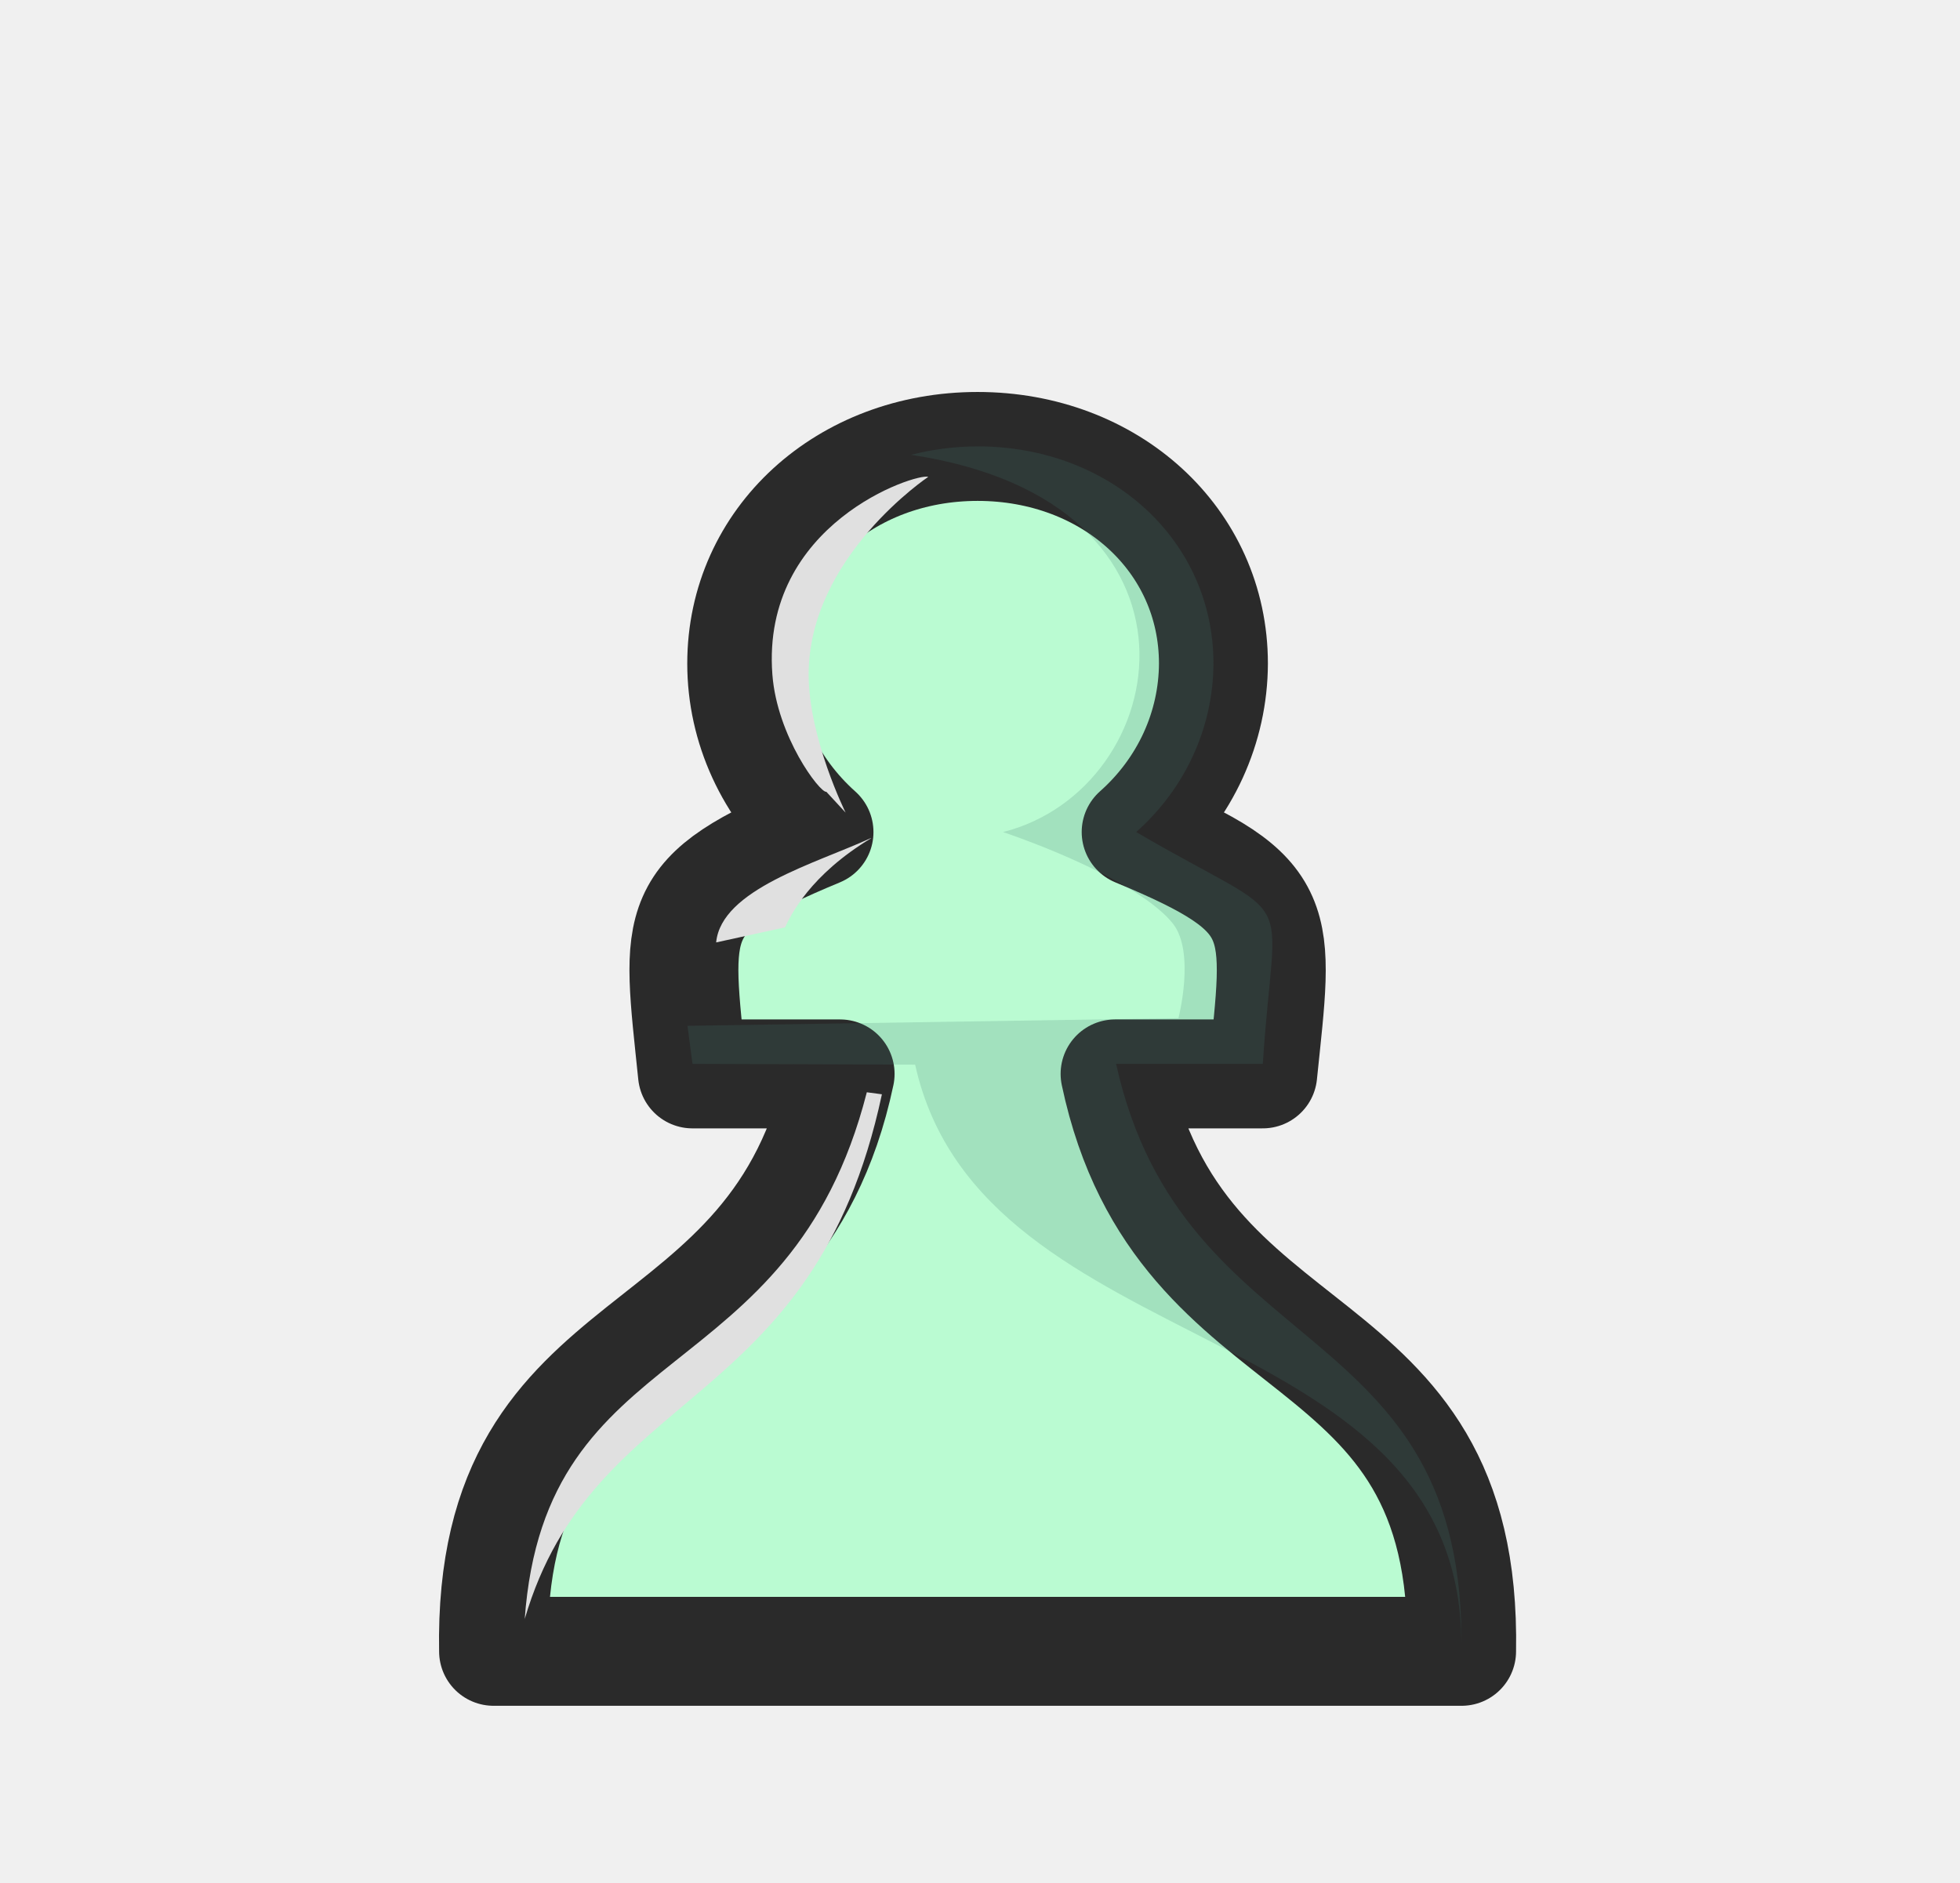
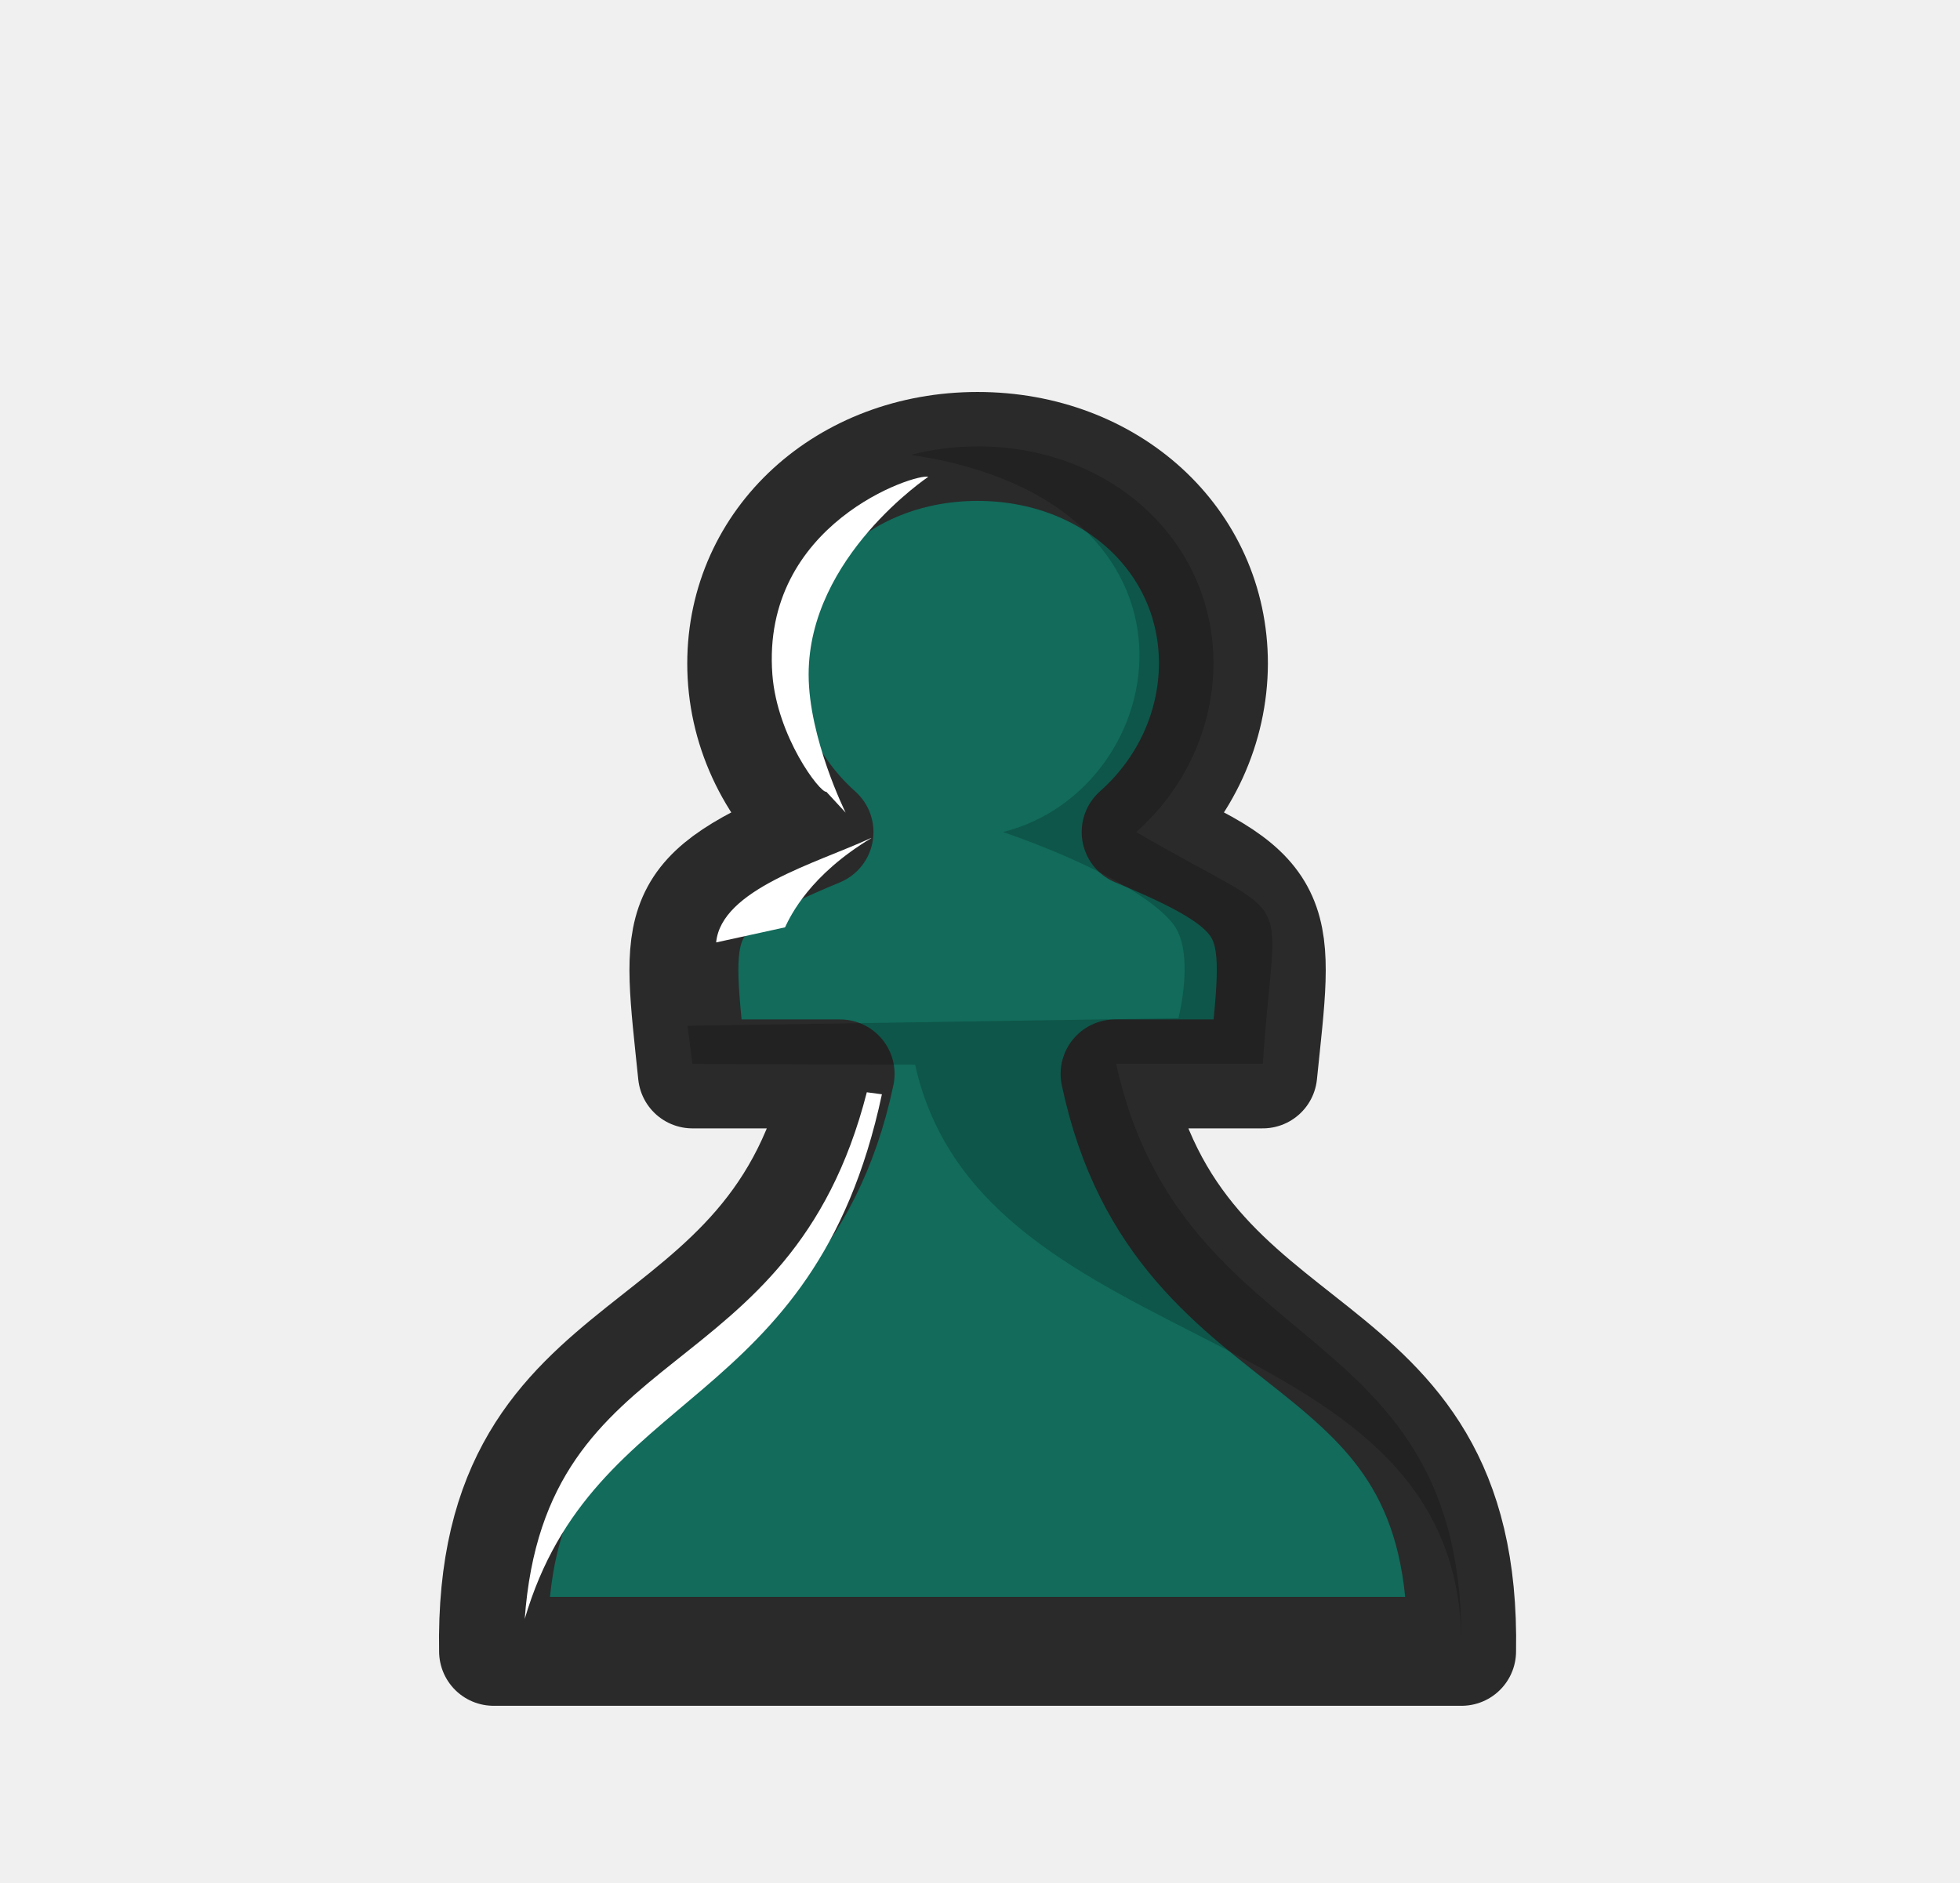
<svg xmlns="http://www.w3.org/2000/svg" width="102" height="98" viewBox="0 0 102 98" fill="none">
-   <path fill-rule="evenodd" clip-rule="evenodd" d="M50.875 23.235C43.976 23.235 38.6 28.102 38.6 34.537C38.6 37.848 40.057 41.012 42.621 43.306C34.693 46.593 35.206 47.817 36.036 55.892H43.72C40.342 71.874 25.364 68.205 25.686 85.944H76.062C76.388 68.205 61.408 71.876 58.03 55.892H65.714C66.544 47.817 67.057 46.593 59.127 43.304C60.39 42.184 61.399 40.827 62.091 39.319C62.782 37.811 63.142 36.184 63.148 34.537C63.148 28.102 57.776 23.235 50.875 23.235Z" fill="#BAFBD2" stroke="#2A2A2A" stroke-width="5.669" stroke-linejoin="round" />
-   <path opacity="0.2" fill-rule="evenodd" clip-rule="evenodd" d="M50.873 23.233C49.664 23.233 48.504 23.391 47.409 23.672C63.775 26.12 61.107 41.055 52.202 43.304C55.938 44.594 59.731 46.424 61.038 48.069C62.218 49.559 61.327 52.992 61.327 52.992L35.777 53.388L36.038 55.37L47.625 55.411C51.107 71.142 76.371 68.286 76.05 85.944C76.371 68.286 61.565 71.099 58.083 55.368H65.718C66.347 45.694 67.792 48.367 59.129 43.304C60.391 42.183 61.4 40.827 62.091 39.319C62.783 37.811 63.143 36.184 63.15 34.537C63.15 28.1 57.772 23.231 50.873 23.231V23.233Z" fill="#407770" />
-   <path fill-rule="evenodd" clip-rule="evenodd" d="M48.307 24.817C47.694 24.611 39.599 27.233 40.195 35.107C40.44 38.328 42.672 41.276 43.004 41.209L44.007 42.294C44.007 42.294 42.082 38.419 42.082 35.107C42.082 28.974 48.317 24.811 48.317 24.811L48.307 24.817ZM45.11 56.848C41.105 72.513 28.36 69.417 27.304 84.303V84.272C30.885 72.049 42.35 73.576 45.895 56.953L45.11 56.848Z" fill="#E0E0E0" />
-   <path fill-rule="evenodd" clip-rule="evenodd" d="M45.291 43.633C42.448 44.938 37.532 46.294 37.269 49.049L40.853 48.264C41.146 47.642 42.157 45.533 45.35 43.617L45.291 43.633Z" fill="#E0E0E0" />
+   <path fill-rule="evenodd" clip-rule="evenodd" d="M50.875 23.235C43.976 23.235 38.6 28.102 38.6 34.537C38.6 37.848 40.057 41.012 42.621 43.306C34.693 46.593 35.206 47.817 36.036 55.892H43.72C40.342 71.874 25.364 68.205 25.686 85.944H76.062C76.388 68.205 61.408 71.876 58.03 55.892H65.714C66.544 47.817 67.057 46.593 59.127 43.304C60.39 42.184 61.399 40.827 62.091 39.319C62.782 37.811 63.142 36.184 63.148 34.537C63.148 28.102 57.776 23.235 50.875 23.235Z" fill="#126B5B" stroke="#2A2A2A" stroke-width="5.669" stroke-linejoin="round" />
+   <path opacity="0.2" fill-rule="evenodd" clip-rule="evenodd" d="M50.873 23.233C49.664 23.233 48.504 23.391 47.409 23.672C63.775 26.12 61.107 41.055 52.202 43.304C55.938 44.594 59.731 46.424 61.038 48.069C62.218 49.559 61.327 52.992 61.327 52.992L35.777 53.388L36.038 55.37L47.625 55.411C51.107 71.142 76.371 68.286 76.05 85.944C76.371 68.286 61.565 71.099 58.083 55.368H65.718C66.347 45.694 67.792 48.367 59.129 43.304C60.391 42.183 61.4 40.827 62.091 39.319C62.783 37.811 63.143 36.184 63.15 34.537C63.15 28.1 57.772 23.231 50.873 23.231V23.233Z" fill="black" />
+   <path fill-rule="evenodd" clip-rule="evenodd" d="M48.307 24.817C47.694 24.611 39.599 27.233 40.195 35.107C40.44 38.328 42.672 41.276 43.004 41.209L44.007 42.294C44.007 42.294 42.082 38.419 42.082 35.107C42.082 28.974 48.317 24.811 48.317 24.811L48.307 24.817ZM45.11 56.848C41.105 72.513 28.36 69.417 27.304 84.303V84.272C30.885 72.049 42.35 73.576 45.895 56.953L45.11 56.848Z" fill="white" />
+   <path fill-rule="evenodd" clip-rule="evenodd" d="M45.291 43.633C42.448 44.938 37.532 46.294 37.269 49.049L40.853 48.264C41.146 47.642 42.157 45.533 45.35 43.617L45.291 43.633Z" fill="white" />
</svg>
